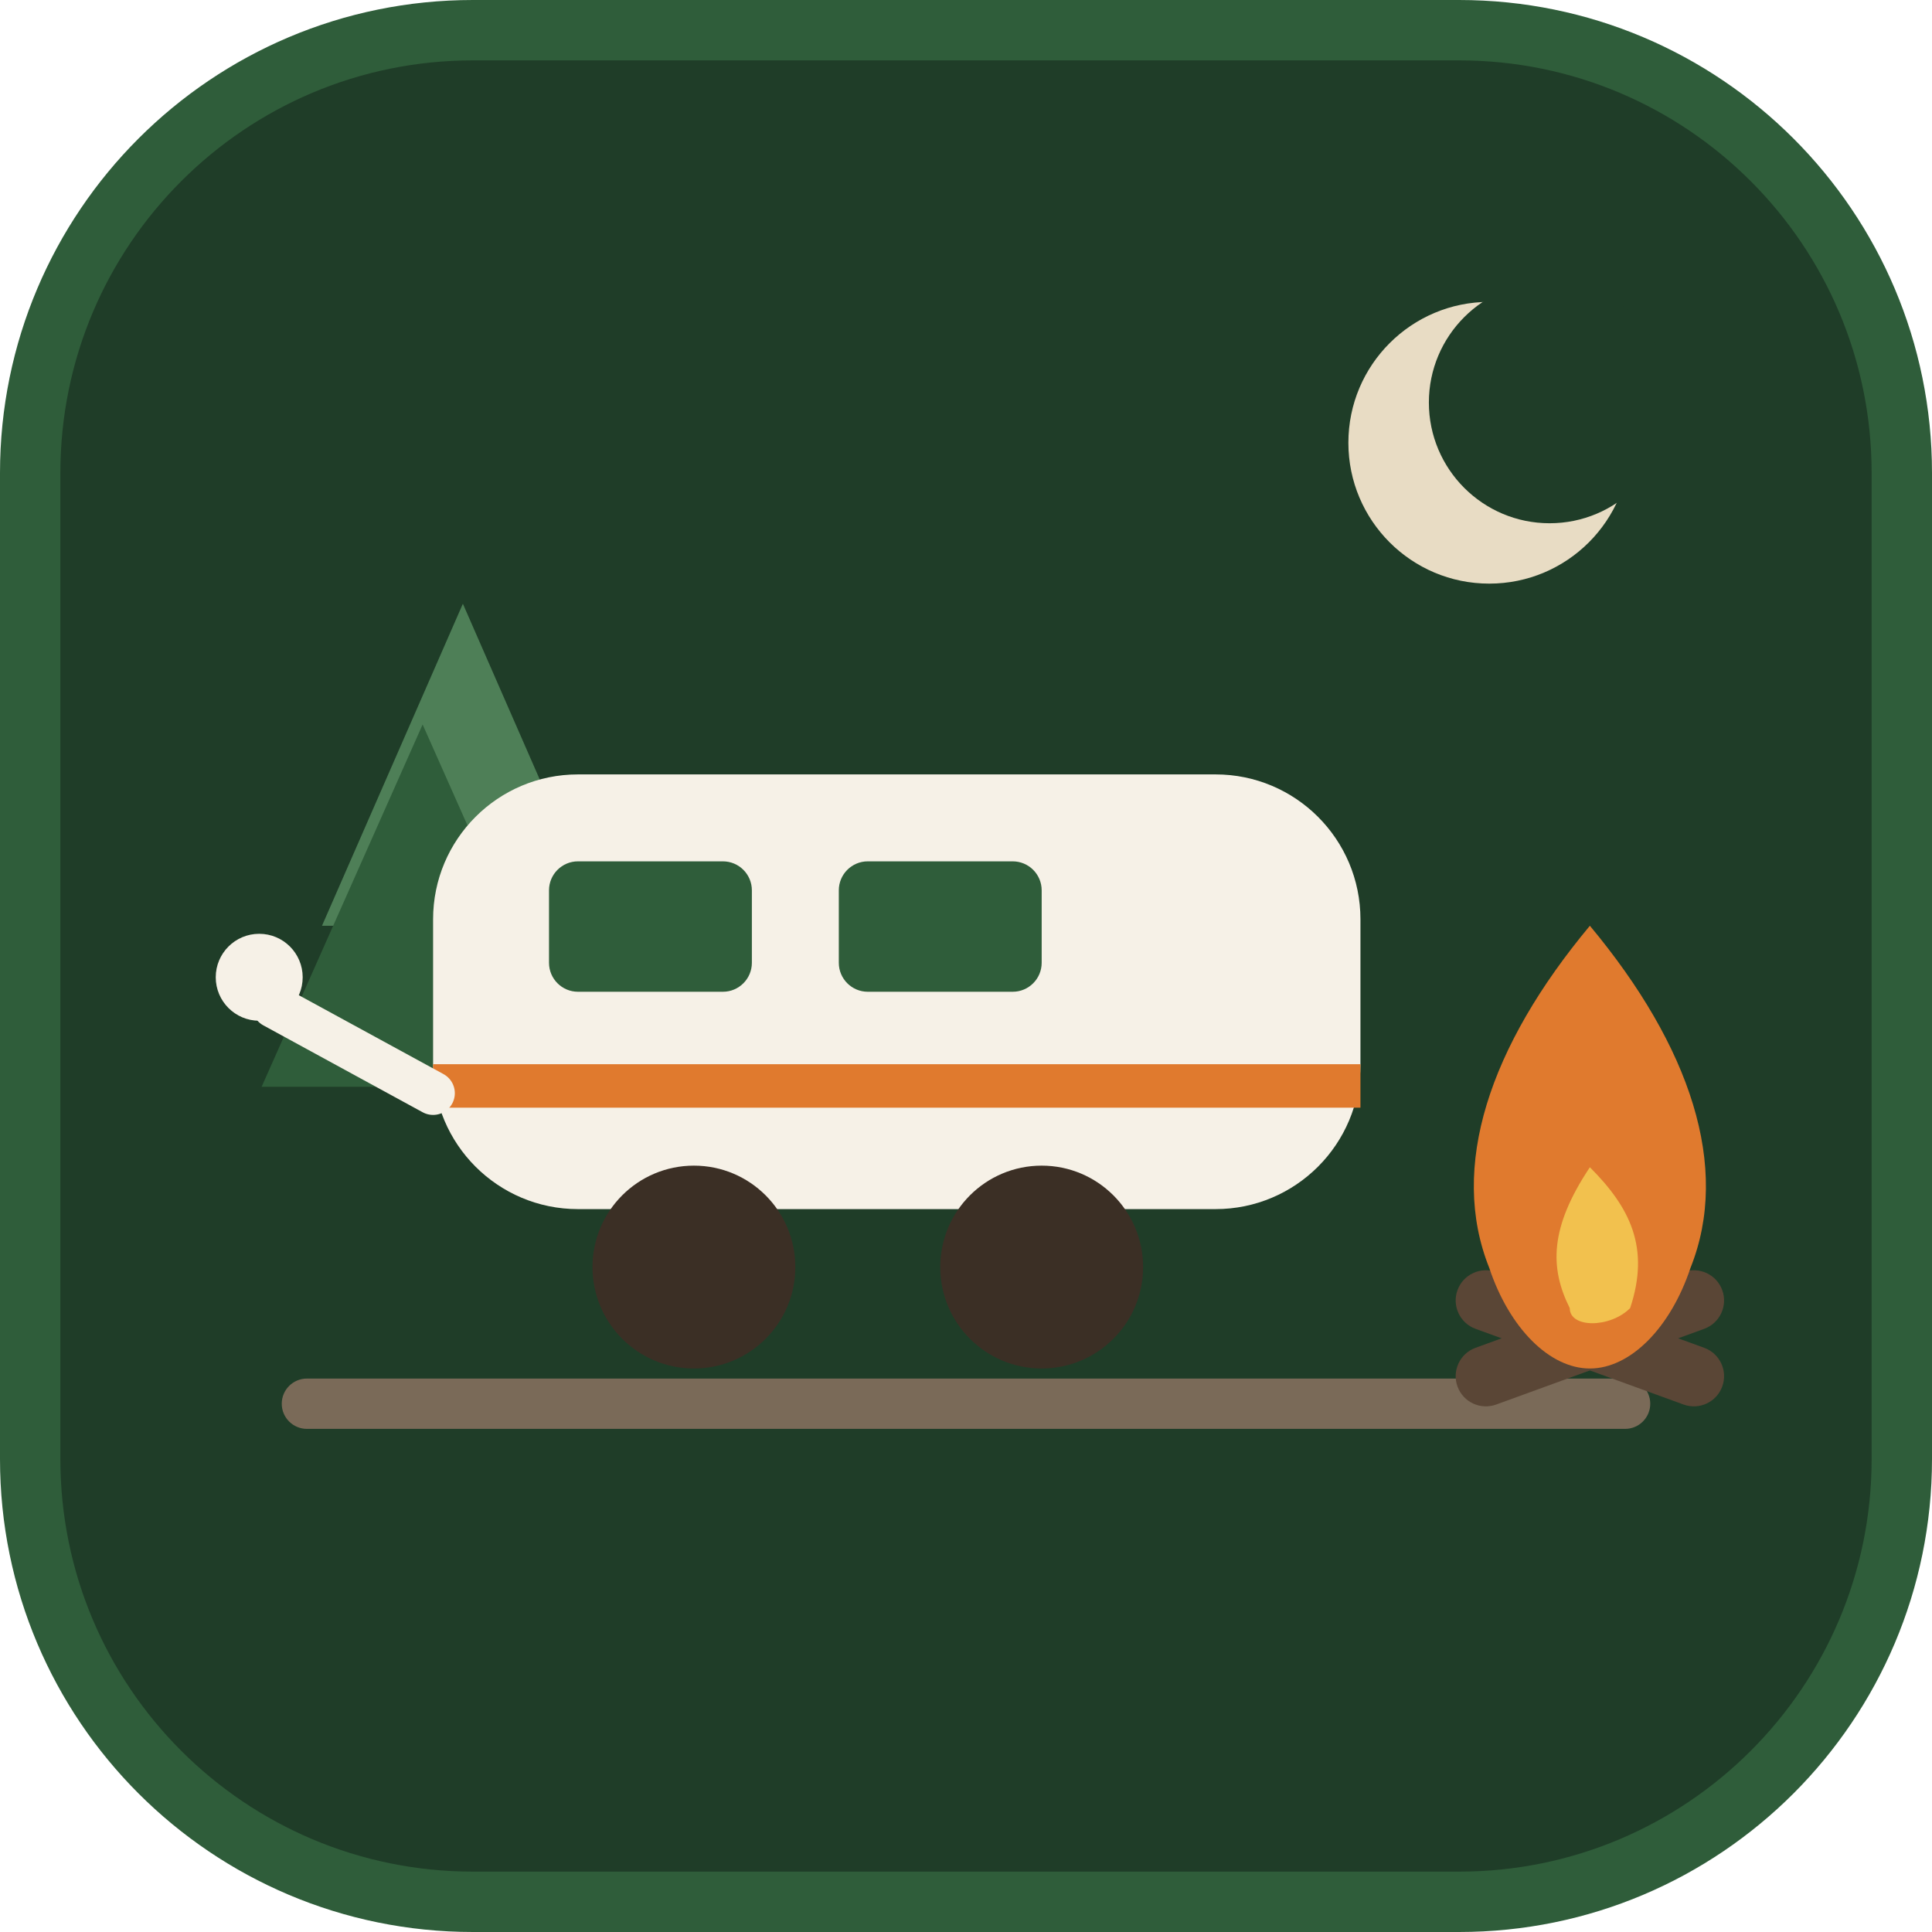
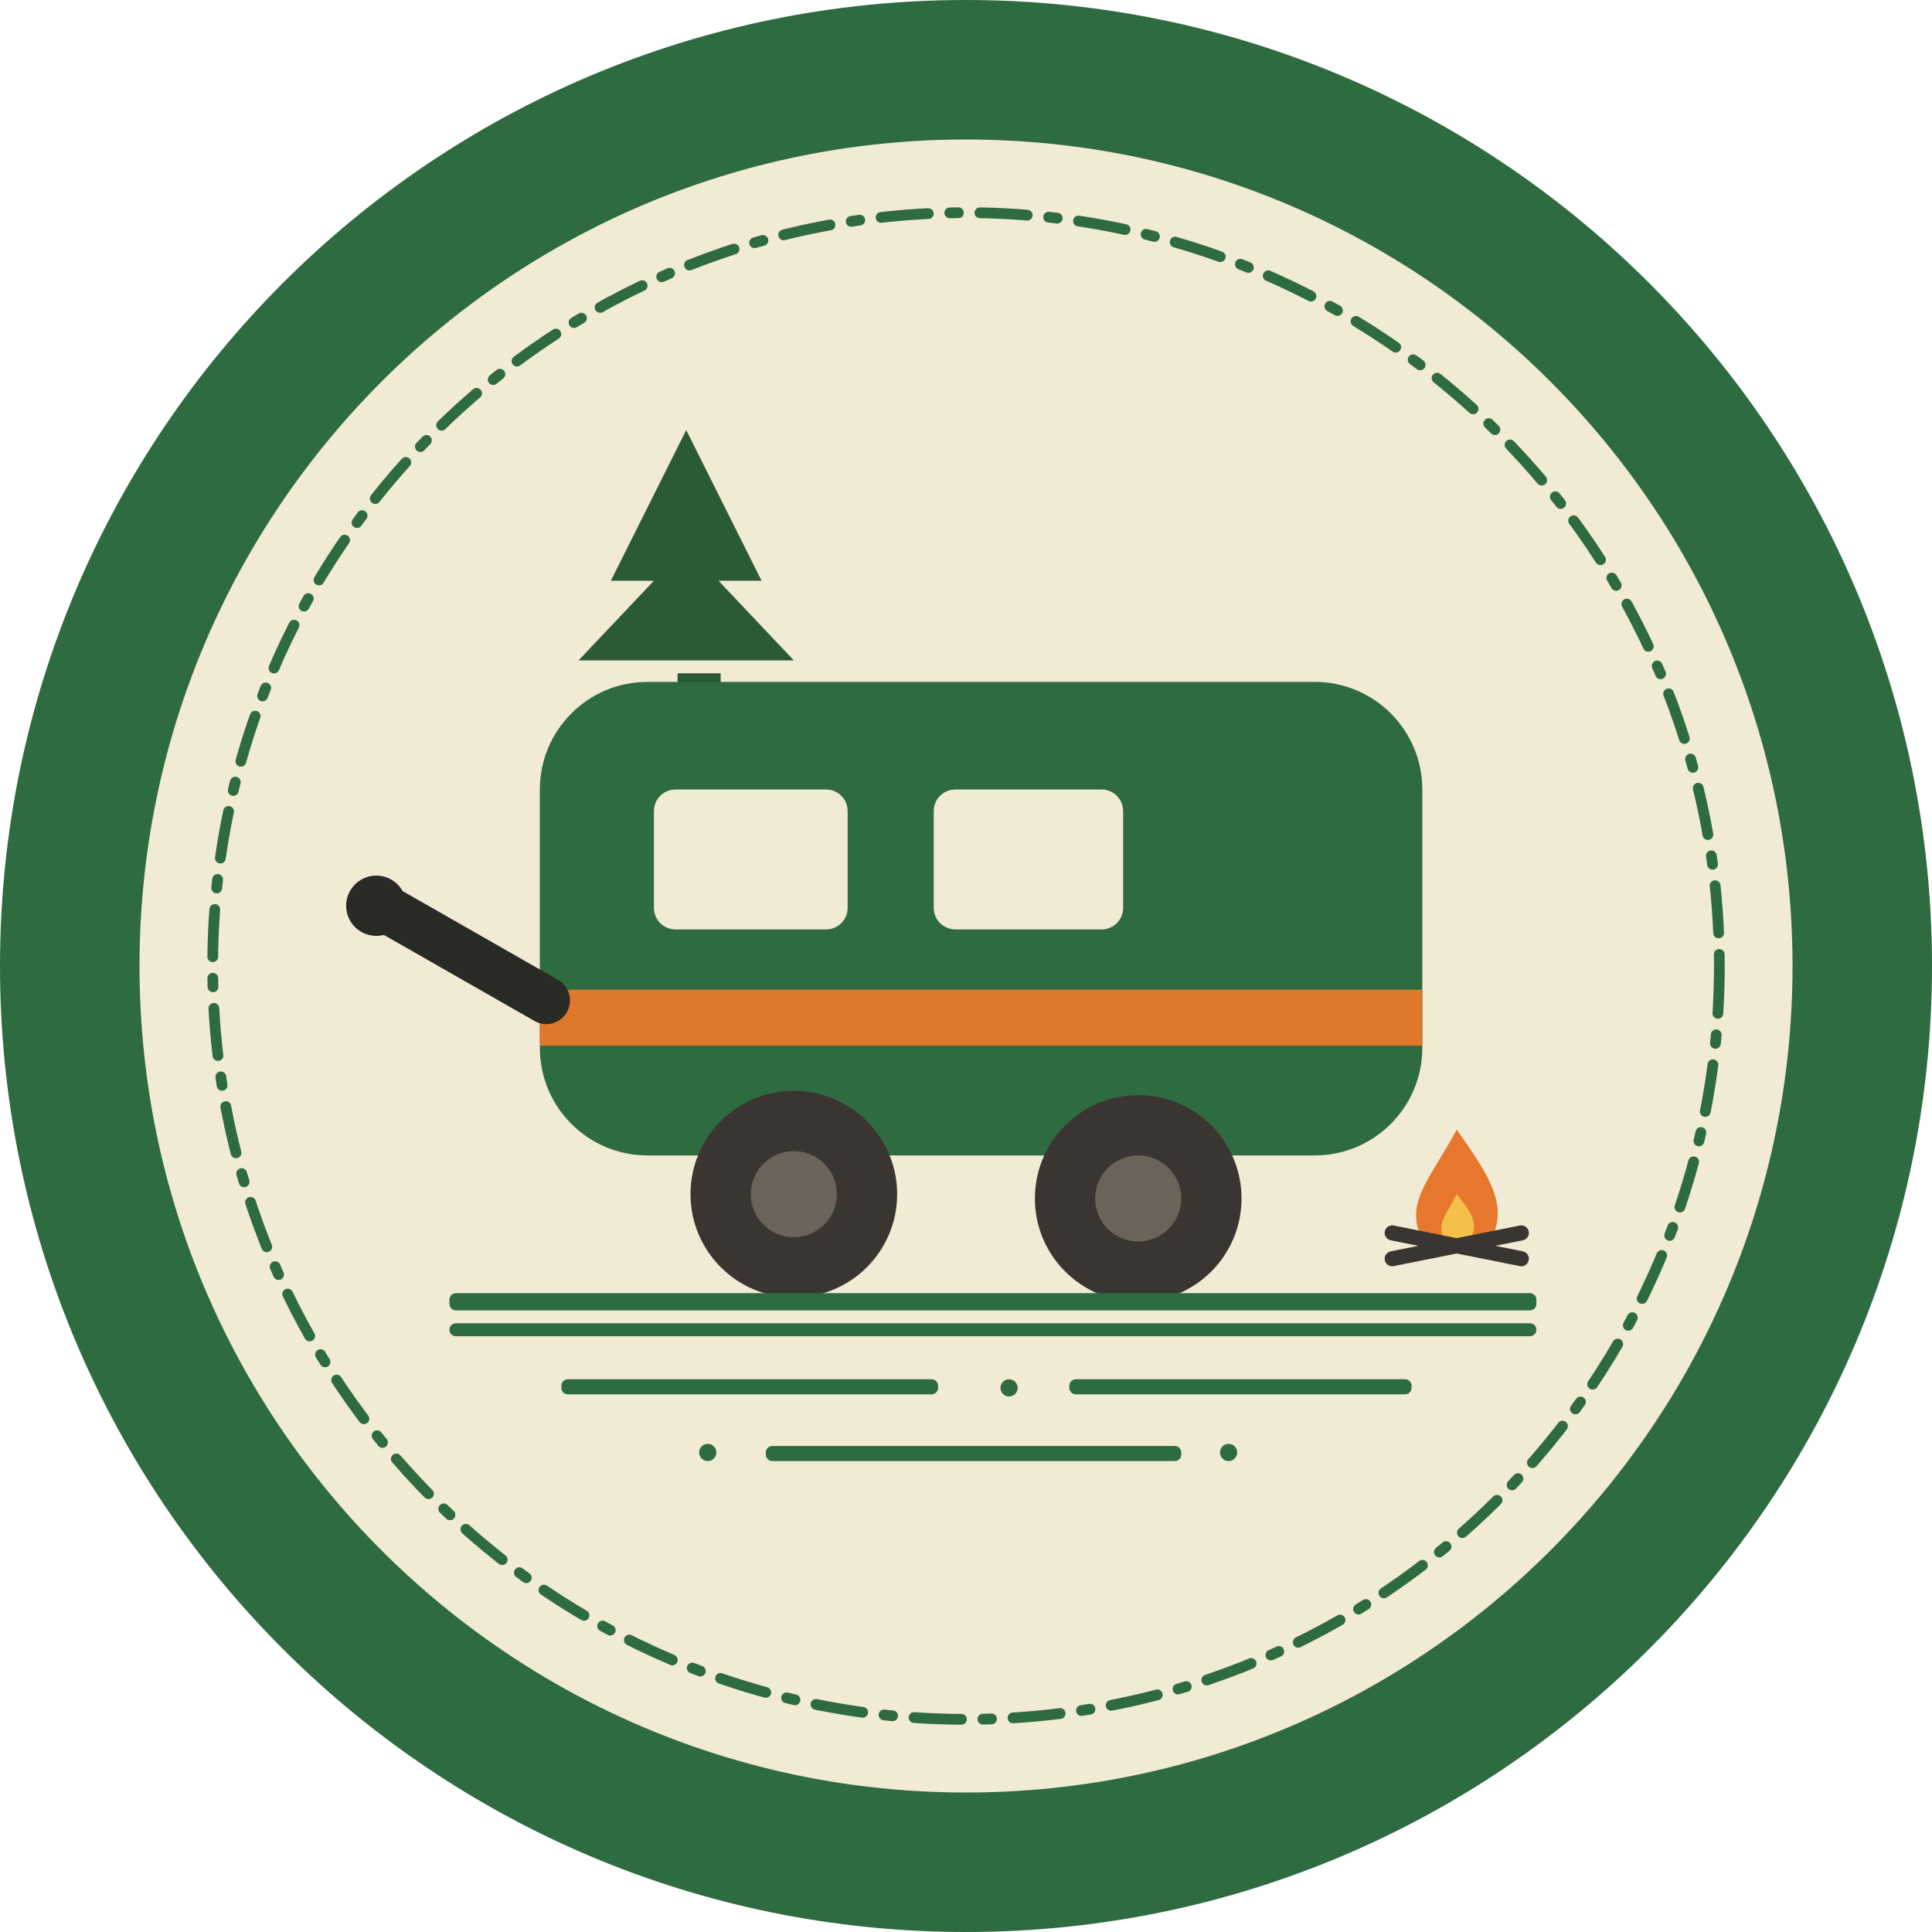
- <svg xmlns="http://www.w3.org/2000/svg" width="1024" height="1024" viewBox="0 0 96 96">
-   <rect x="1.5" y="1.5" width="93" height="93" rx="22" fill="#1F3D28" stroke="#2F5D3A" stroke-width="3" />
-   <circle cx="74" cy="22" r="7" fill="#E8DCC4" />
-   <circle cx="77" cy="20" r="6" fill="#1F3D28" />
-   <polygon points="16,46 23,30 30,46" fill="#4E7F57" />
-   <polygon points="13,54 21,36 29,54" fill="#2F5D3A" />
-   <g transform="translate(10,14) scale(0.72)">
-     <rect x="16" y="34" width="64" height="30" rx="10" fill="#F6F1E7" />
-     <rect x="24" y="40" width="14" height="9" rx="2" fill="#2F5D3A" />
-     <rect x="44" y="40" width="14" height="9" rx="2" fill="#2F5D3A" />
-     <rect x="16" y="54" width="64" height="3" fill="#E07A2E" />
-     <path d="M16 56 L5 50" stroke="#F6F1E7" stroke-width="3" stroke-linecap="round" />
-     <circle cx="4" cy="48" r="3" fill="#F6F1E7" />
-     <circle cx="34" cy="68" r="7" fill="#3B2F25" />
-     <circle cx="58" cy="68" r="7" fill="#3B2F25" />
+ <svg xmlns="http://www.w3.org/2000/svg" width="1024" height="1024" viewBox="0 0 1024 1024">
+   <circle cx="512" cy="512" r="512" fill="#2E6B40" />
+   <g transform="translate(-58.39,62.53) scale(1.1408)">
+     <circle cx="500" cy="394" r="404" fill="#F1EAD5" />
+     <circle cx="500" cy="394" r="398" fill="none" stroke="#2E6B40" stroke-width="28" />
+     <circle cx="500" cy="394" r="350" fill="none" stroke="#2E6B40" stroke-width="5" stroke-linecap="round" stroke-dasharray="22 10 4 10" />
+     <rect x="366" y="258" width="20" height="30" fill="#2A5A36" />
+     <polygon points="370,145 335,215 355,215 320,252 420,252 385,215 405,215" fill="#2A5A36" />
+     <rect x="302" y="262" width="410" height="220" rx="50" fill="#2E6B40" />
+     <rect x="355" y="312" width="90" height="65" rx="10" fill="#F1EAD5" />
+     <rect x="485" y="312" width="88" height="65" rx="10" fill="#F1EAD5" />
+     <rect x="302" y="405" width="410" height="26" fill="#E0782C" />
+     <line x1="305" y1="410" x2="228" y2="366" stroke="#2A2A24" stroke-width="22" stroke-linecap="round" />
+     <circle cx="226" cy="366" r="14" fill="#2A2A24" />
+     <circle cx="420" cy="500" r="48" fill="#3A3530" />
+     <circle cx="420" cy="500" r="20" fill="#6B635A" />
+     <circle cx="580" cy="502" r="48" fill="#3A3530" />
+     <circle cx="580" cy="502" r="20" fill="#6B635A" />
+     <path d="M728 470 C742 490 750 502 746 516 C744 524 712 524 710 516 C706 502 716 492 728 470 Z" fill="#E8772E" />
+     <path d="M728 500 C734 508 738 512 735 520 C732 524 722 524 721 518 C720 512 724 508 728 500 Z" fill="#F5C04A" />
+     <line x1="698" y1="530" x2="758" y2="518" stroke="#3A3530" stroke-width="7" stroke-linecap="round" />
+     <line x1="698" y1="518" x2="758" y2="530" stroke="#3A3530" stroke-width="7" stroke-linecap="round" />
+     <rect x="260" y="546" width="505" height="8" rx="3" fill="#2E6B40" />
+     <rect x="260" y="560" width="505" height="6" rx="3" fill="#2E6B40" />
+     <rect x="312" y="586" width="175" height="7" rx="3" fill="#2E6B40" />
+     <rect x="548" y="586" width="159" height="7" rx="3" fill="#2E6B40" />
+     <circle cx="520" cy="590" r="4" fill="#2E6B40" />
+     <rect x="407" y="617" width="193" height="7" rx="3" fill="#2E6B40" />
+     <circle cx="380" cy="620" r="4" fill="#2E6B40" />
+     <circle cx="622" cy="620" r="4" fill="#2E6B40" />
  </g>
-   <rect x="14" y="68.5" width="68" height="2.5" rx="1.25" fill="#7A6A58" />
-   <rect x="72" y="65" width="14" height="3" rx="1.5" fill="#5A4636" transform="rotate(-20 79 66.5)" />
-   <rect x="72" y="65" width="14" height="3" rx="1.5" fill="#5A4636" transform="rotate(20 79 66.5)" />
-   <path d="M79 46 C84 52 86 58 84 63 C83 66 81 68 79 68 C77 68 75 66 74 63 C72 58 74 52 79 46 Z" fill="#E07A2E" />
-   <path d="M79 58 C81 60 82 62 81 65 C80 66 78 66 78 65 C77 63 77 61 79 58 Z" fill="#F2C14E" />
</svg>
